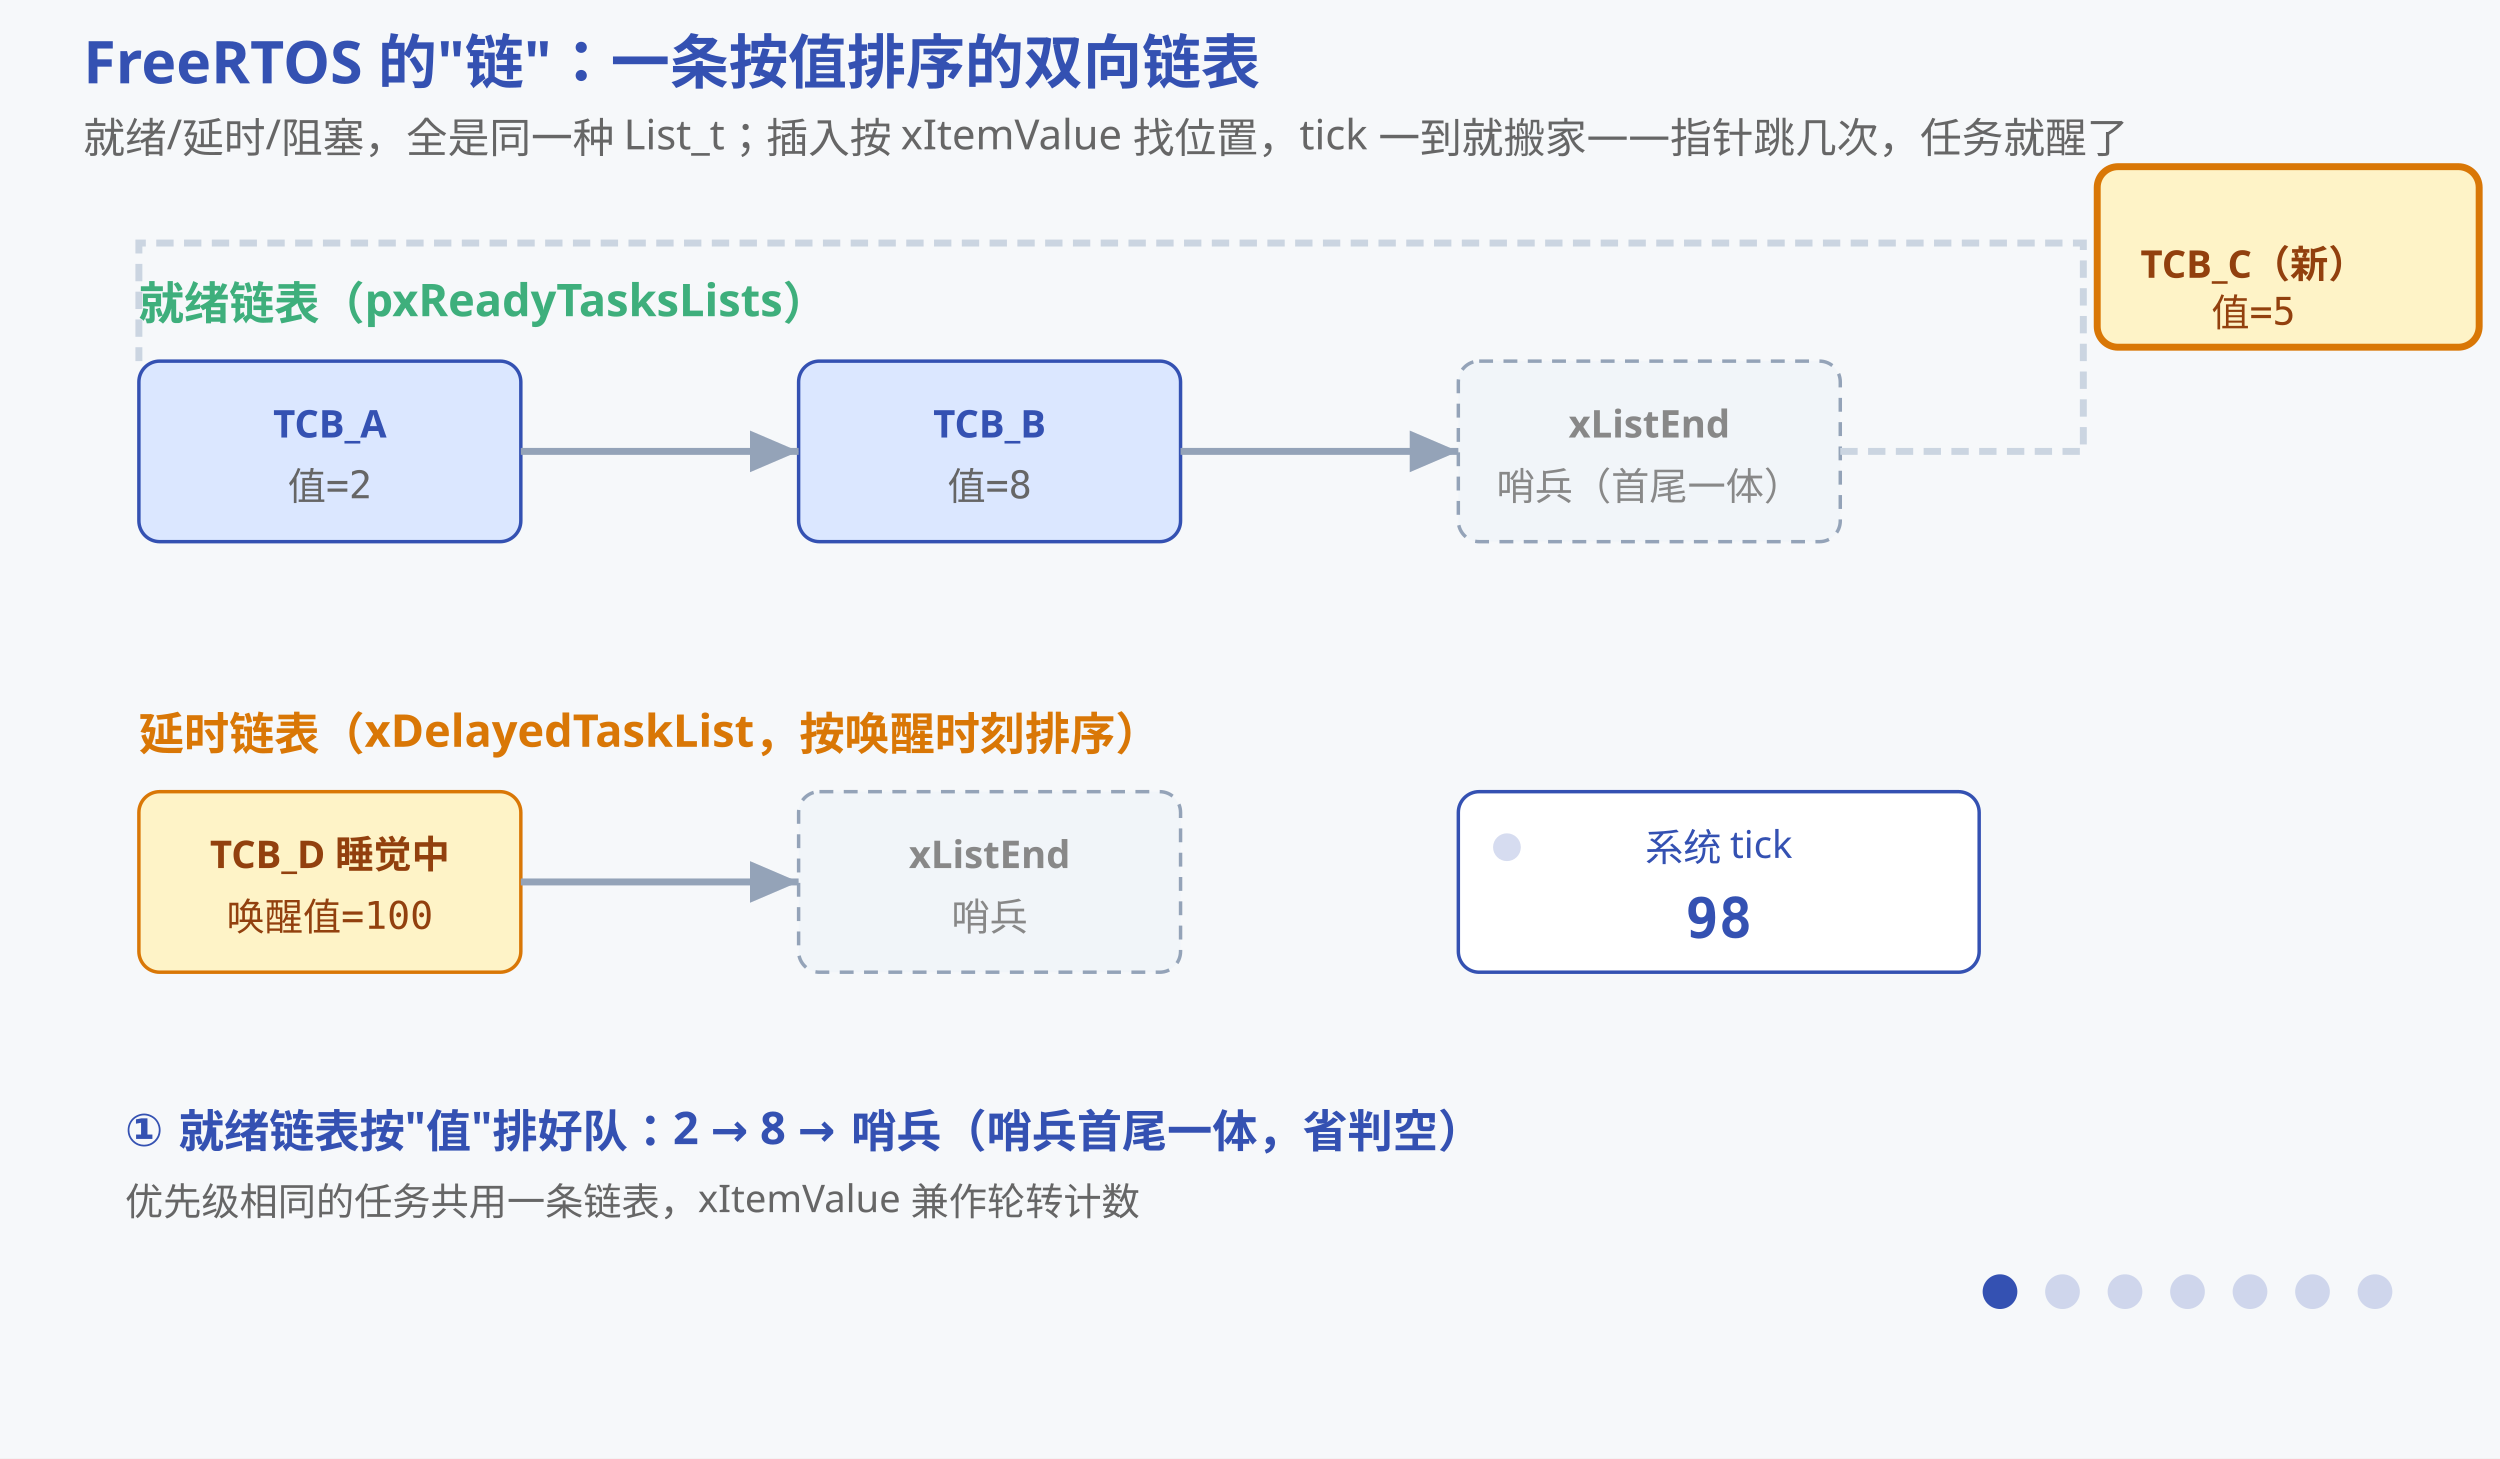
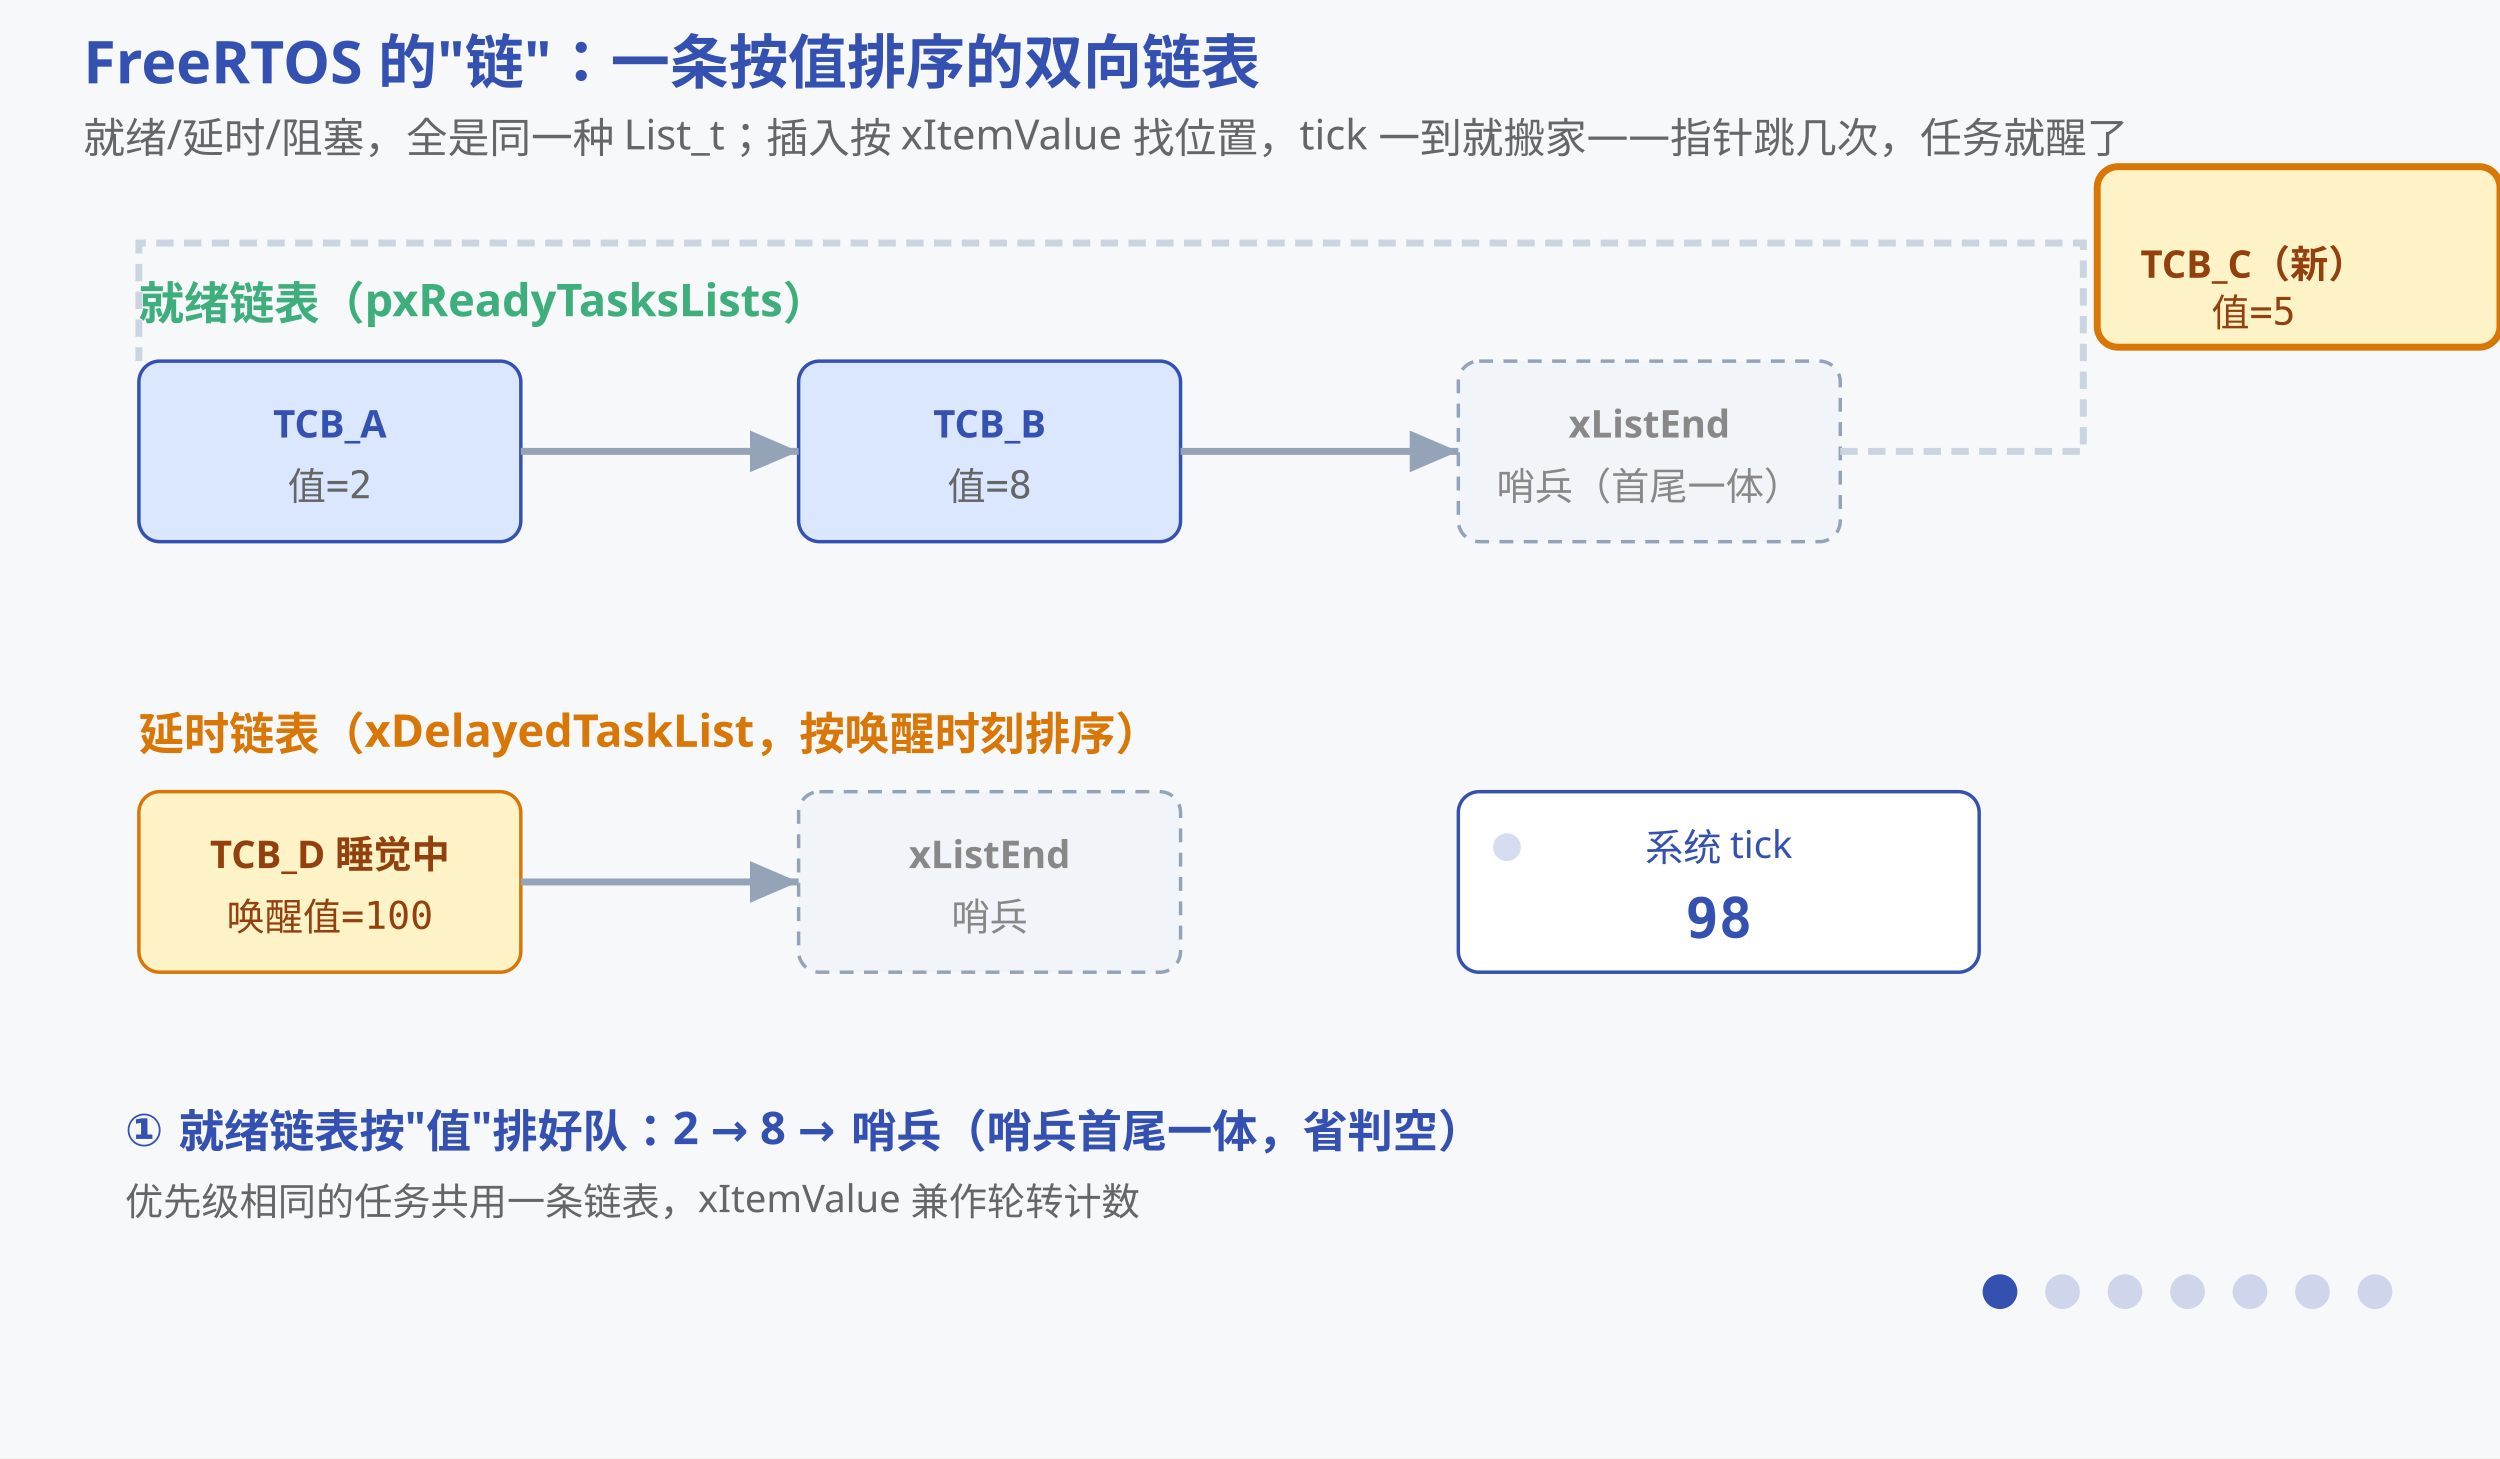
<svg xmlns="http://www.w3.org/2000/svg" viewBox="0 0 720 420" font-family="'Segoe UI','Microsoft YaHei',sans-serif">
  <rect width="720" height="420" fill="#f6f8fa" />
  <text x="24" y="24" font-size="17" font-weight="bold" fill="#3451b2">FreeRTOS 的"链"：一条按值排序的双向链表</text>
  <text x="24" y="44" font-size="12" fill="#666">就绪/延时/阻塞，全是同一种 List_t；插入按 xItemValue 找位置，tick 一到就搬家——指针跳几次，任务就醒了</text>
  <text x="40" y="92" font-size="13" font-weight="bold" fill="#3eaf7c">就绪链表（pxReadyTasksLists）</text>
  <g font-size="11" text-anchor="middle">
    <rect x="40" y="104" width="110" height="52" fill="#dbe7ff" stroke="#3451b2" rx="6" />
    <text x="95" y="126" fill="#3451b2" font-weight="bold">TCB_A</text>
    <text x="95" y="144" fill="#666" font-family="Consolas,monospace">值=2</text>
    <rect x="230" y="104" width="110" height="52" fill="#dbe7ff" stroke="#3451b2" rx="6" />
    <text x="285" y="126" fill="#3451b2" font-weight="bold">TCB_B</text>
    <text x="285" y="144" fill="#666" font-family="Consolas,monospace">值=8</text>
    <rect x="420" y="104" width="110" height="52" fill="#f1f5f9" stroke="#94a3b8" rx="6" stroke-dasharray="4 3" />
    <text x="475" y="126" fill="#888" font-weight="bold">xListEnd</text>
    <text x="475" y="144" fill="#888">哨兵（首尾一体）</text>
  </g>
+   <path d="M150,130 L230,130" stroke="#94a3b8" stroke-width="2" marker-end="url(#arrG)" />
+   <path d="M340,130 L420,130" stroke="#94a3b8" stroke-width="2" marker-end="url(#arrG)" />
+   <path d="M530,130 L600,130 L600,70 L40,70 L40,104" stroke="#cbd5e1" stroke-width="2" fill="none" stroke-dasharray="5 3" />
  <g transform="translate(604,48)">
-     <animateTransform attributeName="transform" type="translate" values="604 48;604 48;190 104;190 104;604 48" keyTimes="0;0.28;0.33;0.97;1" dur="15s" repeatCount="indefinite" />
-     <rect width="110" height="52" fill="#fef3c7" stroke="#d97706" stroke-width="2" rx="6" />
+     <animateTransform attributeName="transform" type="translate" values="604 48;604 48;186 104;186 104;604 48" keyTimes="0;0.28;0.33;0.97;1" dur="15s" repeatCount="indefinite" />
+     <rect width="116" height="52" fill="#fef3c7" stroke="#d97706" stroke-width="2" rx="6" />
    <text x="45" y="32" font-size="11" fill="#92400e" font-weight="bold" text-anchor="middle">TCB_C（新）</text>
    <text x="45" y="46" font-size="11" fill="#92400e" text-anchor="middle" font-family="Consolas,monospace">值=5</text>
  </g>
  <circle r="6" fill="#d97706" opacity="0">
    <animate attributeName="opacity" calcMode="discrete" values="0;1;1;0;0;0;0;0" keyTimes="0;0.14;0.33;0.42;0.56;0.70;0.84;1" dur="15s" repeatCount="indefinite" />
    <animateMotion calcMode="linear" values="475,130;475,130;600,130;600,70;40,70;95,130;95,130" keyTimes="0;0.14;0.18;0.21;0.23;0.28;1" dur="15s" repeatCount="indefinite" />
  </circle>
-   <path d="M150,130 L230,130" stroke="#94a3b8" stroke-width="2" marker-end="url(#arrG)" />
-   <path d="M340,130 L420,130" stroke="#94a3b8" stroke-width="2" marker-end="url(#arrG)" />
-   <path d="M530,130 L600,130 L600,70 L40,70 L40,104" stroke="#cbd5e1" stroke-width="2" fill="none" stroke-dasharray="5 3" />
  <g opacity="0" stroke="#d97706" stroke-width="2.5" fill="none">
    <animate attributeName="opacity" calcMode="discrete" values="0;0;0;1;1;1;1;0" keyTimes="0;0.14;0.28;0.42;0.56;0.70;0.84;1" dur="15s" repeatCount="indefinite" />
    <line x1="150" y1="130" x2="150" y2="130" marker-end="url(#arrO2)">
-       <animate attributeName="x2" values="150;150;190;190" keyTimes="0;0.42;0.47;1" dur="15s" repeatCount="indefinite" />
+       <animate attributeName="x2" values="150;150;186;186" keyTimes="0;0.42;0.47;1" dur="15s" repeatCount="indefinite" />
    </line>
-     <line x1="300" y1="130" x2="300" y2="130" marker-end="url(#arrO2)">
-       <animate attributeName="x2" values="300;300;340;340" keyTimes="0;0.50;0.55;1" dur="15s" repeatCount="indefinite" />
+     <line x1="302" y1="130" x2="302" y2="130" marker-end="url(#arrO2)">
+       <animate attributeName="x2" values="302;302;340;340" keyTimes="0;0.50;0.55;1" dur="15s" repeatCount="indefinite" />
    </line>
  </g>
  <defs>
    <marker id="arrG" markerWidth="8" markerHeight="8" refX="7" refY="3" orient="auto">
      <polygon points="0,0 7,3 0,6" fill="#94a3b8" />
    </marker>
    <marker id="arrO2" markerWidth="8" markerHeight="8" refX="7" refY="3" orient="auto">
      <polygon points="0,0 7,3 0,6" fill="#d97706" />
    </marker>
  </defs>
  <text x="40" y="216" font-size="13" font-weight="bold" fill="#d97706">延时链表（xDelayedTaskList，按唤醒时刻排序）</text>
  <g font-size="11" text-anchor="middle">
    <rect x="40" y="228" width="110" height="52" fill="#fef3c7" stroke="#d97706" rx="6" />
    <text x="95" y="250" fill="#92400e" font-weight="bold">TCB_D 睡觉中</text>
    <text x="95" y="268" fill="#92400e" font-family="Consolas,monospace">唤醒值=100</text>
    <rect x="230" y="228" width="110" height="52" fill="#f1f5f9" stroke="#94a3b8" rx="6" stroke-dasharray="4 3" />
    <text x="285" y="250" fill="#888" font-weight="bold">xListEnd</text>
    <text x="285" y="268" fill="#888">哨兵</text>
  </g>
  <path d="M150,254 L230,254" stroke="#94a3b8" stroke-width="2" marker-end="url(#arrG)" />
  <rect x="420" y="228" width="150" height="52" fill="#ffffff" stroke="#3451b2" rx="6" />
  <text x="495" y="248" font-size="11" fill="#3451b2" text-anchor="middle">系统 tick</text>
  <g font-size="16" font-weight="bold" fill="#3451b2" text-anchor="middle" font-family="Consolas,monospace">
    <text x="495" y="270" opacity="1">98<animate attributeName="opacity" calcMode="discrete" values="1;0;0;0;0;0;0;1" keyTimes="0;0.14;0.28;0.42;0.56;0.70;0.84;1" dur="15s" repeatCount="indefinite" />
    </text>
    <text x="495" y="270" opacity="0">99<animate attributeName="opacity" calcMode="discrete" values="0;0;0;1;0;0;0;0" keyTimes="0;0.14;0.28;0.42;0.56;0.70;0.84;1" dur="15s" repeatCount="indefinite" />
    </text>
    <text x="495" y="270" opacity="0">100<animate attributeName="opacity" calcMode="discrete" values="0;0;0;0;1;1;1;0" keyTimes="0;0.14;0.28;0.42;0.56;0.70;0.84;1" dur="15s" repeatCount="indefinite" />
    </text>
  </g>
  <circle cx="434" cy="244" r="4" fill="#3451b2" opacity="0.2">
    <animate attributeName="opacity" values="0.2;1;0.2" keyTimes="0;0.5;1" dur="1s" repeatCount="indefinite" />
  </circle>
  <path d="M95,228 L95,180 L150,170" stroke="#3eaf7c" stroke-width="2.5" fill="none" opacity="0" pathLength="1000" stroke-dasharray="1000" stroke-dashoffset="1000">
    <animate attributeName="opacity" calcMode="discrete" values="0;0;0;0;0;1;1;0" keyTimes="0;0.14;0.28;0.42;0.56;0.70;0.84;1" dur="15s" repeatCount="indefinite" />
    <animate attributeName="stroke-dashoffset" values="1000;1000;0;0" keyTimes="0;0.70;0.78;1" dur="15s" repeatCount="indefinite" />
  </path>
  <circle r="4" fill="#3eaf7c" opacity="0">
    <animate attributeName="opacity" calcMode="discrete" values="0;0;0;0;0;1;1;0" keyTimes="0;0.14;0.28;0.42;0.56;0.70;0.84;1" dur="15s" repeatCount="indefinite" />
    <animateMotion calcMode="linear" path="M95,228 L95,180 L150,170" dur="3s" repeatCount="indefinite" />
  </circle>
  <text x="95" y="200" font-size="11" fill="#3eaf7c" font-weight="bold" opacity="0">搬家→就绪
    <animate attributeName="opacity" calcMode="discrete" values="0;0;0;0;0;1;1;0" keyTimes="0;0.14;0.28;0.42;0.56;0.70;0.84;1" dur="15s" repeatCount="indefinite" />
  </text>
  <g font-size="13" font-weight="bold" fill="#3451b2">
    <g opacity="1">
      <animate attributeName="opacity" calcMode="discrete" values="1;0;0;0;0;0;0;0" keyTimes="0;0.14;0.28;0.42;0.56;0.70;0.84;1" dur="15s" repeatCount="indefinite" />
      <text x="36" y="330">① 就绪链表按"值"排好队：2 → 8 → 哨兵（哨兵首尾一体，省判空）</text>
    </g>
    <g opacity="0">
      <animate attributeName="opacity" calcMode="discrete" values="0;1;0;0;0;0;0;0" keyTimes="0;0.14;0.28;0.42;0.56;0.70;0.84;1" dur="15s" repeatCount="indefinite" />
      <text x="36" y="330">② 新任务 TCB_C 值=5：从哨兵出发找位置——比 2 大、比 8 小</text>
    </g>
    <g opacity="0">
      <animate attributeName="opacity" calcMode="discrete" values="0;0;1;0;0;0;0;0" keyTimes="0;0.14;0.28;0.42;0.56;0.70;0.84;1" dur="15s" repeatCount="indefinite" />
      <text x="36" y="330">③ 落位 A、B 之间：只改 4 根指针，插入完成（O(n) 找，O(1) 插）</text>
    </g>
    <g opacity="0">
      <animate attributeName="opacity" calcMode="discrete" values="0;0;0;1;0;0;0;0" keyTimes="0;0.14;0.28;0.42;0.56;0.70;0.84;1" dur="15s" repeatCount="indefinite" />
      <text x="36" y="330">④ 与此同时，TCB_D 在延时链表里睡觉：唤醒值 100 排在最前</text>
    </g>
    <g opacity="0">
      <animate attributeName="opacity" calcMode="discrete" values="0;0;0;0;1;0;0;0" keyTimes="0;0.14;0.28;0.42;0.56;0.70;0.84;1" dur="15s" repeatCount="indefinite" />
      <text x="36" y="330">⑤ tick 99→100：D 的唤醒时刻到了！</text>
    </g>
    <g opacity="0">
      <animate attributeName="opacity" calcMode="discrete" values="0;0;0;0;0;1;1;0" keyTimes="0;0.14;0.28;0.42;0.56;0.70;0.84;1" dur="15s" repeatCount="indefinite" />
      <text x="36" y="330">⑥ 每个 tick 只查队首一个节点：到点就搬家到就绪链表——这就是 vTaskDelay 的真相</text>
    </g>
    <g opacity="0">
      <animate attributeName="opacity" calcMode="discrete" values="0;0;0;0;0;0;1;0" keyTimes="0;0.14;0.28;0.42;0.56;0.70;0.84;1" dur="15s" repeatCount="indefinite" />
      <text x="36" y="296">整条 RTOS 只有这一种数据结构在跳舞——阻塞链表、挂起链表都是它 →</text>
    </g>
  </g>
  <g font-size="11" fill="#666">
    <g opacity="1">
      <animate attributeName="opacity" calcMode="discrete" values="1;0;0;0;0;0;0;0" keyTimes="0;0.14;0.28;0.42;0.56;0.70;0.84;1" dur="15s" repeatCount="indefinite" />
      <text x="36" y="350">优先级相同的任务共用一条链表，xItemValue 兼作轮转计数</text>
    </g>
    <g opacity="0">
      <animate attributeName="opacity" calcMode="discrete" values="0;1;0;0;0;0;0;0" keyTimes="0;0.14;0.28;0.42;0.56;0.70;0.84;1" dur="15s" repeatCount="indefinite" />
      <text x="36" y="350">vListInsert 从后往前比，同值插到同值最后——公平轮转的小心机</text>
    </g>
    <g opacity="0">
      <animate attributeName="opacity" calcMode="discrete" values="0;0;1;0;0;0;0;0" keyTimes="0;0.14;0.28;0.42;0.56;0.70;0.84;1" dur="15s" repeatCount="indefinite" />
      <text x="36" y="350">pxNext/pxPrevious 双向都有，删除也是 O(1)</text>
    </g>
    <g opacity="0">
      <animate attributeName="opacity" calcMode="discrete" values="0;0;0;1;0;0;0;0" keyTimes="0;0.14;0.28;0.42;0.56;0.70;0.84;1" dur="15s" repeatCount="indefinite" />
      <text x="36" y="350">延时链表按"唤醒 tick 值"排序，队首永远是最早要醒的</text>
    </g>
    <g opacity="0">
      <animate attributeName="opacity" calcMode="discrete" values="0;0;0;0;1;0;0;0" keyTimes="0;0.14;0.28;0.42;0.56;0.70;0.84;1" dur="15s" repeatCount="indefinite" />
      <text x="36" y="350">xTaskIncrementTick 只查队首——这就是 tick 开销 O(1) 的秘密</text>
    </g>
    <g opacity="0">
      <animate attributeName="opacity" calcMode="discrete" values="0;0;0;0;0;1;1;0" keyTimes="0;0.14;0.28;0.42;0.56;0.70;0.84;1" dur="15s" repeatCount="indefinite" />
      <text x="36" y="350">醒了若优先级更高 → 置 PendSV，下一章切换现场见</text>
    </g>
    <g opacity="0">
      <animate attributeName="opacity" calcMode="discrete" values="0;0;0;0;0;0;1;0" keyTimes="0;0.14;0.28;0.42;0.56;0.70;0.84;1" dur="15s" repeatCount="indefinite" />
      <text x="36" y="312">动手：GDB 里 p pxReadyTasksLists[1] 展开 uxNumberOfItems 数数</text>
    </g>
  </g>
  <g transform="translate(576,372)" fill="#3451b2">
    <circle cx="0" cy="0" r="5" opacity="1">
      <animate attributeName="opacity" calcMode="discrete" values="1;0.2;0.2;0.2;0.2;0.2;0.2;1" keyTimes="0;0.14;0.28;0.42;0.56;0.70;0.84;1" dur="15s" repeatCount="indefinite" />
    </circle>
    <circle cx="18" cy="0" r="5" opacity="0.2">
      <animate attributeName="opacity" calcMode="discrete" values="0.2;1;0.2;0.2;0.2;0.2;0.2;0.2" keyTimes="0;0.14;0.28;0.42;0.56;0.70;0.84;1" dur="15s" repeatCount="indefinite" />
    </circle>
    <circle cx="36" cy="0" r="5" opacity="0.2">
      <animate attributeName="opacity" calcMode="discrete" values="0.2;0.2;1;0.2;0.2;0.2;0.2;0.2" keyTimes="0;0.14;0.28;0.42;0.56;0.70;0.84;1" dur="15s" repeatCount="indefinite" />
    </circle>
    <circle cx="54" cy="0" r="5" opacity="0.2">
      <animate attributeName="opacity" calcMode="discrete" values="0.2;0.2;0.2;1;0.2;0.2;0.2;0.2" keyTimes="0;0.14;0.28;0.42;0.56;0.70;0.84;1" dur="15s" repeatCount="indefinite" />
    </circle>
    <circle cx="72" cy="0" r="5" opacity="0.2">
      <animate attributeName="opacity" calcMode="discrete" values="0.2;0.2;0.2;0.2;1;0.2;0.2;0.2" keyTimes="0;0.14;0.28;0.42;0.56;0.70;0.84;1" dur="15s" repeatCount="indefinite" />
    </circle>
    <circle cx="90" cy="0" r="5" opacity="0.2">
      <animate attributeName="opacity" calcMode="discrete" values="0.2;0.2;0.2;0.2;0.2;1;1;0.2" keyTimes="0;0.14;0.28;0.42;0.56;0.70;0.84;1" dur="15s" repeatCount="indefinite" />
    </circle>
    <circle cx="108" cy="0" r="5" opacity="0.2">
      <animate attributeName="opacity" calcMode="discrete" values="0.2;0.2;0.2;0.2;0.2;0.2;1;0.2" keyTimes="0;0.14;0.28;0.42;0.56;0.70;0.84;1" dur="15s" repeatCount="indefinite" />
    </circle>
  </g>
</svg>
